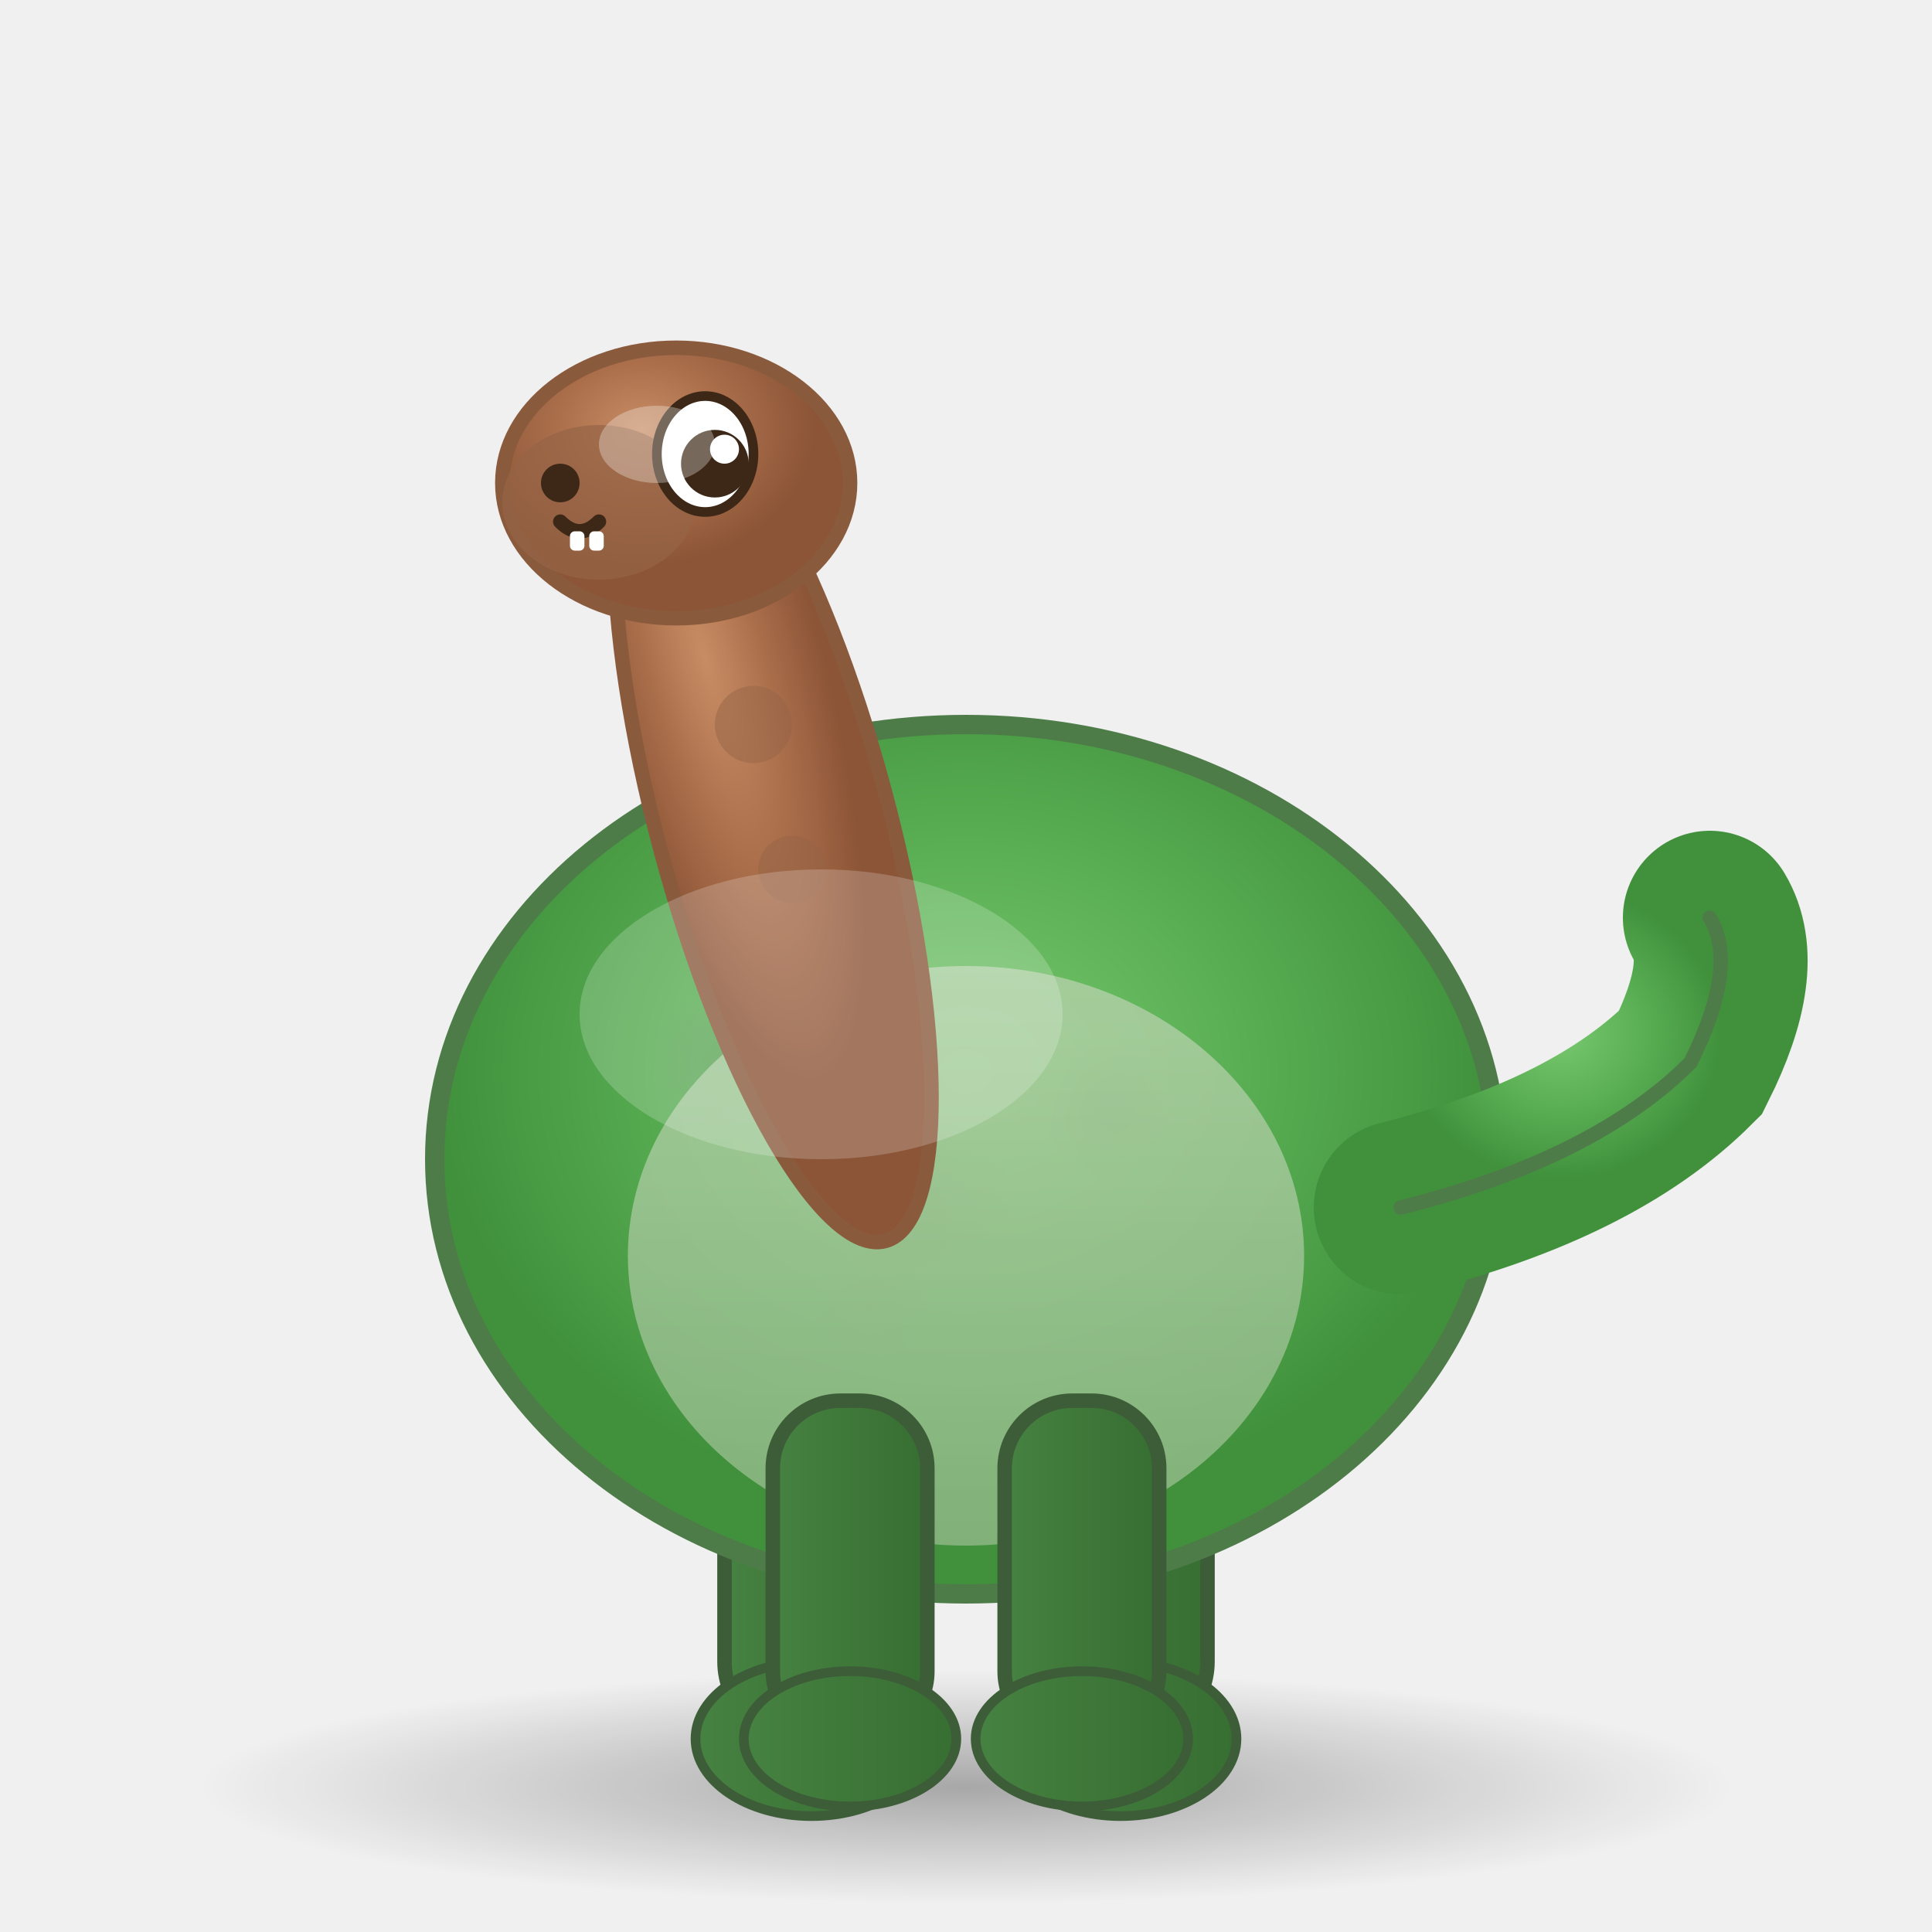
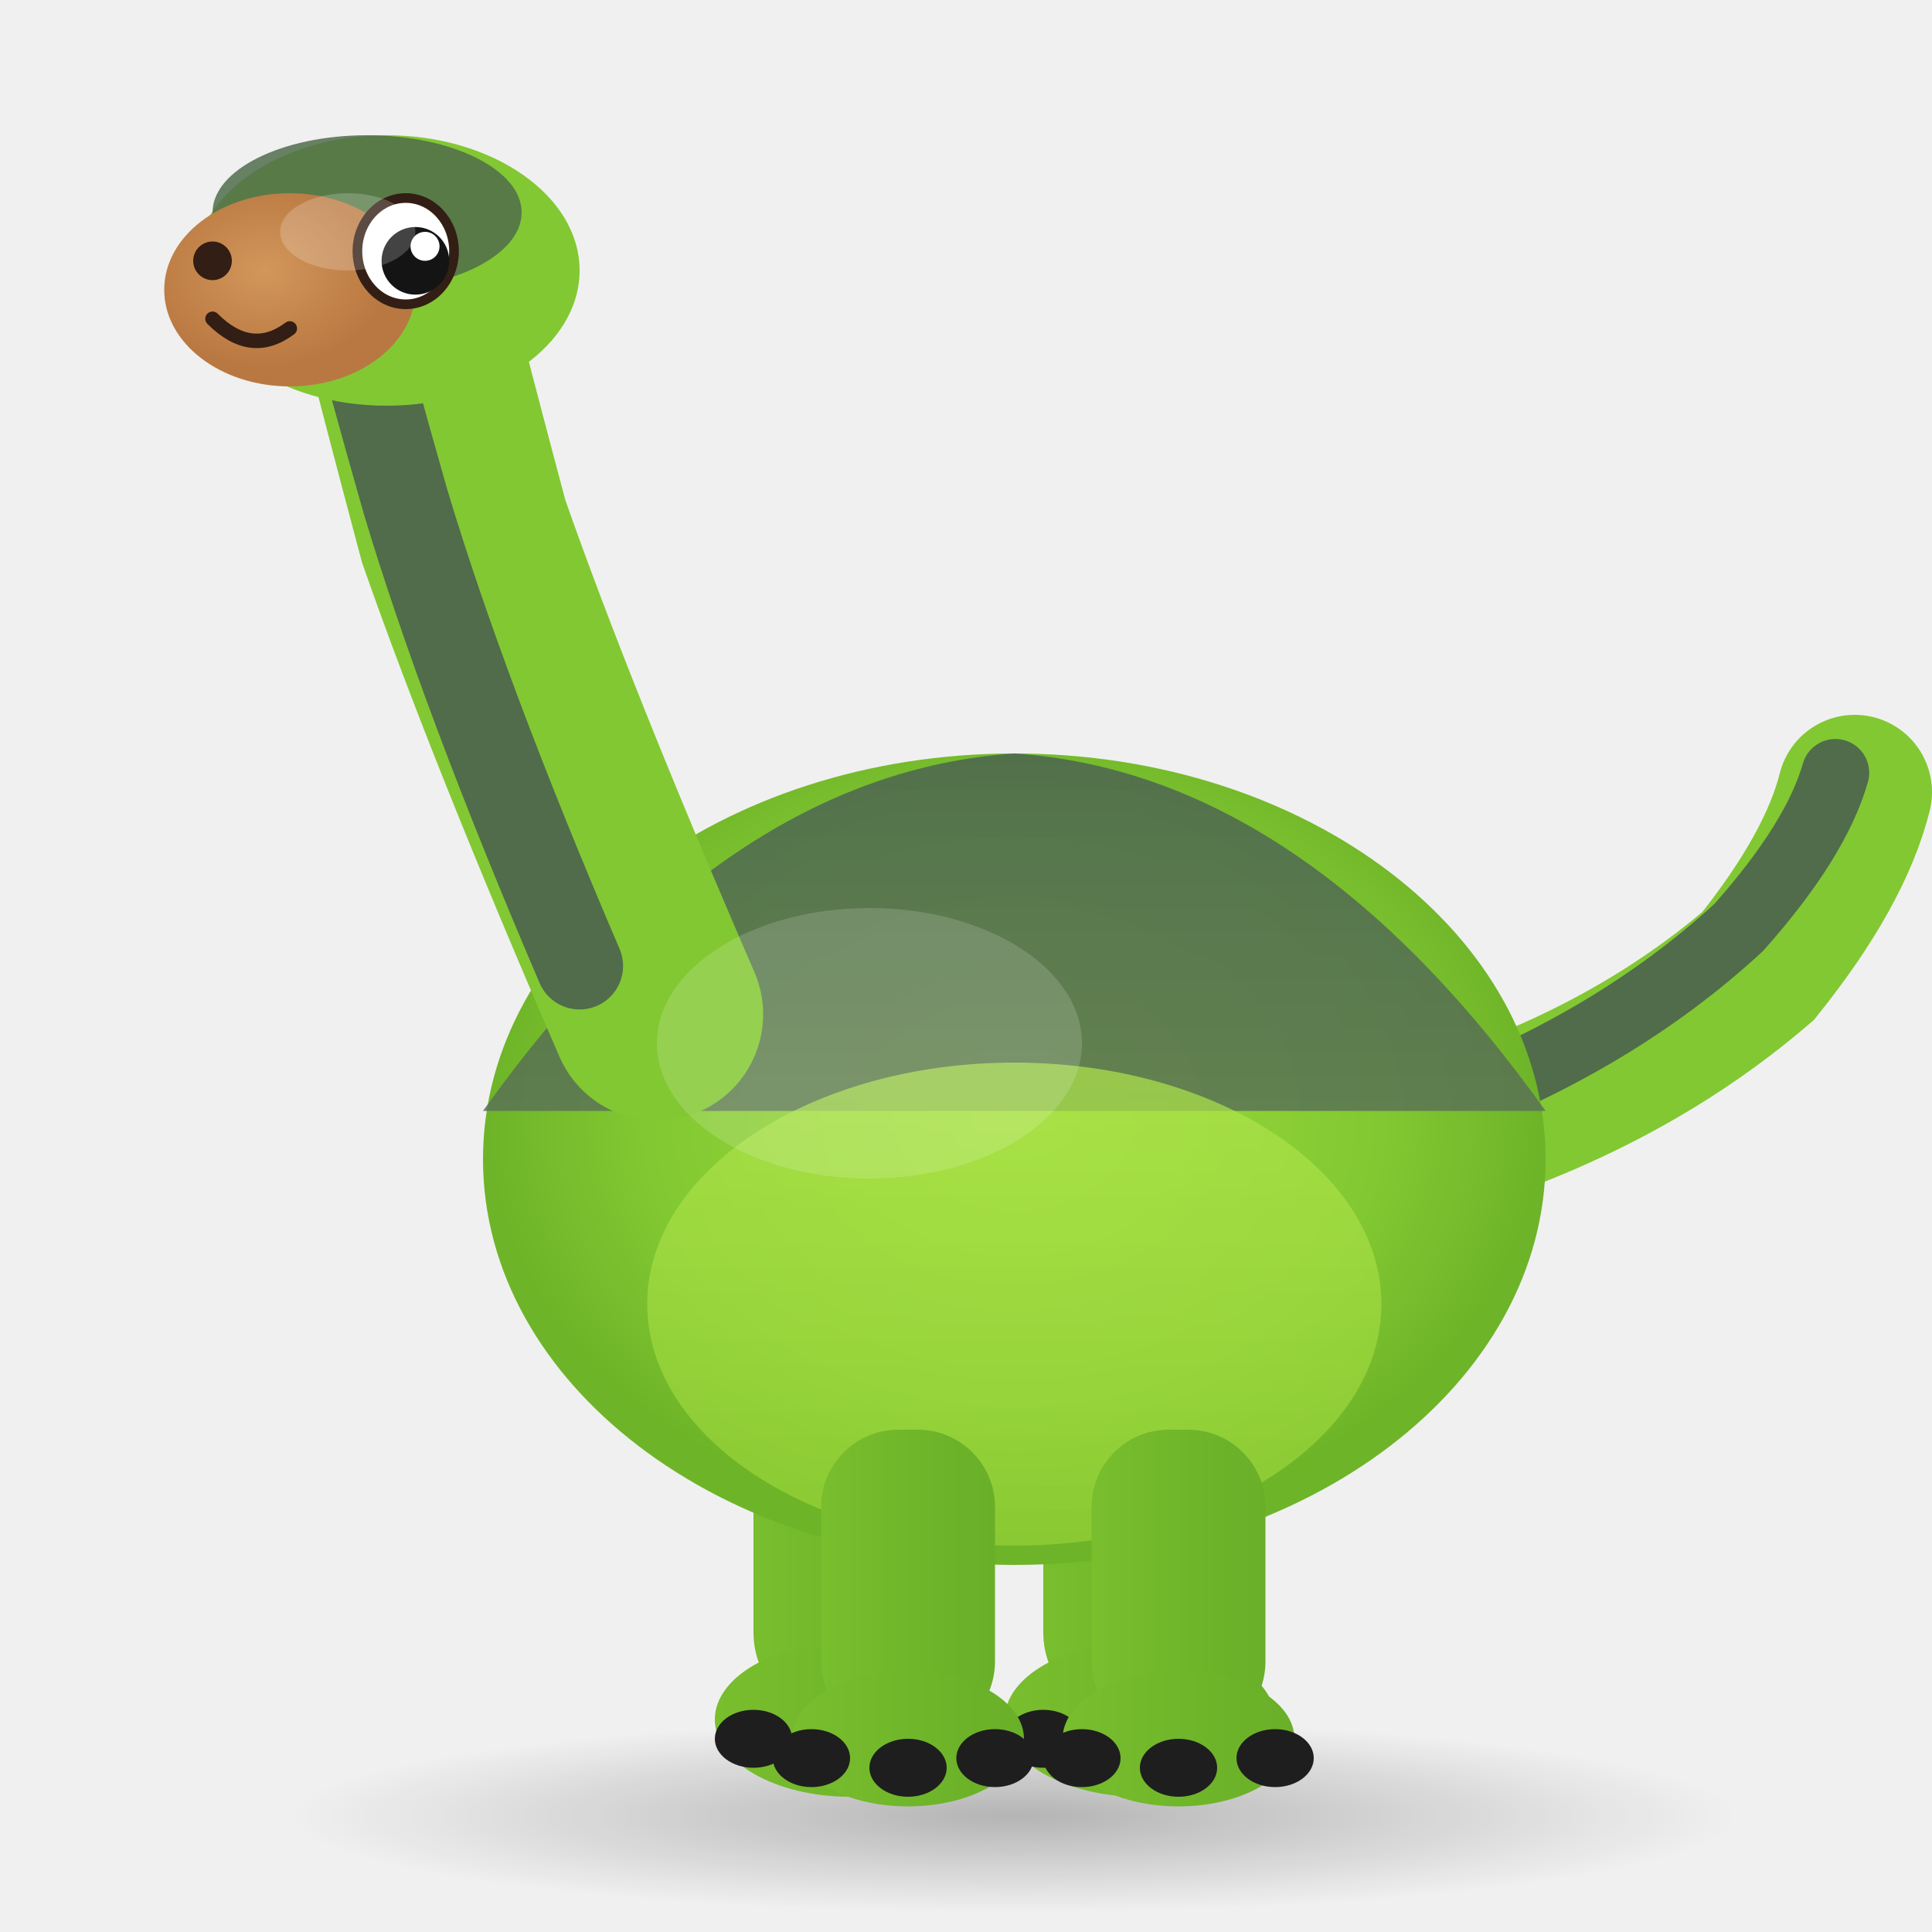
<svg xmlns="http://www.w3.org/2000/svg" width="400" height="400" viewBox="0 0 200 200">
  <defs>
-     <radialGradient id="bodyGradient" cx="50%" cy="40%">
-       <stop offset="0%" style="stop-color:rgb(120,200,110);stop-opacity:1" />
-       <stop offset="60%" style="stop-color:rgb(85,170,80);stop-opacity:1" />
-       <stop offset="100%" style="stop-color:rgb(65,145,60);stop-opacity:1" />
+     <radialGradient id="bodyGradient" cx="50%" cy="45%">
+       <stop offset="0%" style="stop-color:rgb(160,220,60);stop-opacity:1" />
+       <stop offset="70%" style="stop-color:rgb(130,200,50);stop-opacity:1" />
+       <stop offset="100%" style="stop-color:rgb(110,180,40);stop-opacity:1" />
    </radialGradient>
+     <linearGradient id="backStripeGradient" x1="0%" y1="0%" x2="0%" y2="100%">
+       <stop offset="0%" style="stop-color:rgb(75,100,80);stop-opacity:1" />
+       <stop offset="100%" style="stop-color:rgb(90,115,85);stop-opacity:1" />
+     </linearGradient>
    <linearGradient id="bellyGradient" x1="0%" y1="0%" x2="0%" y2="100%">
-       <stop offset="0%" style="stop-color:rgb(180,210,170);stop-opacity:1" />
-       <stop offset="100%" style="stop-color:rgb(145,185,135);stop-opacity:1" />
+       <stop offset="0%" style="stop-color:rgb(175,230,75);stop-opacity:1" />
+       <stop offset="100%" style="stop-color:rgb(150,210,55);stop-opacity:1" />
    </linearGradient>
-     <radialGradient id="headGradient" cx="40%" cy="30%">
-       <stop offset="0%" style="stop-color:rgb(200,140,100);stop-opacity:1" />
-       <stop offset="50%" style="stop-color:rgb(170,110,75);stop-opacity:1" />
-       <stop offset="100%" style="stop-color:rgb(140,85,55);stop-opacity:1" />
+     <radialGradient id="snoutGradient" cx="40%" cy="40%">
+       <stop offset="0%" style="stop-color:rgb(210,150,90);stop-opacity:1" />
+       <stop offset="100%" style="stop-color:rgb(185,120,65);stop-opacity:1" />
    </radialGradient>
+     <linearGradient id="neckGradient" x1="100%" y1="0%" x2="0%" y2="0%">
+       <stop offset="0%" style="stop-color:rgb(130,200,50);stop-opacity:1" />
+       <stop offset="40%" style="stop-color:rgb(120,185,50);stop-opacity:1" />
+       <stop offset="100%" style="stop-color:rgb(80,110,75);stop-opacity:1" />
+     </linearGradient>
    <linearGradient id="legGradient" x1="0%" y1="0%" x2="100%" y2="0%">
-       <stop offset="0%" style="stop-color:rgb(70,130,65);stop-opacity:1" />
-       <stop offset="100%" style="stop-color:rgb(55,110,50);stop-opacity:1" />
+       <stop offset="0%" style="stop-color:rgb(120,190,45);stop-opacity:1" />
+       <stop offset="100%" style="stop-color:rgb(105,175,40);stop-opacity:1" />
    </linearGradient>
-     <radialGradient id="spotGradient" cx="50%" cy="50%">
-       <stop offset="0%" style="stop-color:rgb(95,155,90);stop-opacity:0.6" />
-       <stop offset="100%" style="stop-color:rgb(95,155,90);stop-opacity:0" />
-     </radialGradient>
    <radialGradient id="shadowGradient" cx="50%" cy="50%">
-       <stop offset="0%" style="stop-color:rgb(0,0,0);stop-opacity:0.3" />
+       <stop offset="0%" style="stop-color:rgb(0,0,0);stop-opacity:0.25" />
      <stop offset="100%" style="stop-color:rgb(0,0,0);stop-opacity:0" />
    </radialGradient>
  </defs>
-   <ellipse cx="100" cy="185" rx="80" ry="12" fill="url(#shadowGradient)" />
-   <rect x="75" y="140" width="18" height="40" rx="8" fill="url(#legGradient)" stroke="#3d5c38" stroke-width="1.5" />
-   <ellipse cx="84" cy="180" rx="12" ry="8" fill="url(#legGradient)" stroke="#3d5c38" stroke-width="1" />
-   <rect x="107" y="140" width="18" height="40" rx="8" fill="url(#legGradient)" stroke="#3d5c38" stroke-width="1.5" />
-   <ellipse cx="116" cy="180" rx="12" ry="8" fill="url(#legGradient)" stroke="#3d5c38" stroke-width="1" />
-   <ellipse cx="100" cy="120" rx="55" ry="45" fill="url(#bodyGradient)" stroke="#4d7c48" stroke-width="2" />
-   <circle cx="75" cy="110" r="8" fill="url(#spotGradient)" />
-   <circle cx="95" cy="125" r="10" fill="url(#spotGradient)" />
-   <circle cx="115" cy="115" r="7" fill="url(#spotGradient)" />
-   <circle cx="90" cy="135" r="6" fill="url(#spotGradient)" />
-   <ellipse cx="100" cy="130" rx="35" ry="30" fill="url(#bellyGradient)" opacity="0.8" />
-   <rect x="80" y="145" width="16" height="35" rx="7" fill="url(#legGradient)" stroke="#3d5c38" stroke-width="1.5" />
-   <ellipse cx="88" cy="180" rx="11" ry="7" fill="url(#legGradient)" stroke="#3d5c38" stroke-width="1" />
-   <rect x="104" y="145" width="16" height="35" rx="7" fill="url(#legGradient)" stroke="#3d5c38" stroke-width="1.5" />
-   <ellipse cx="112" cy="180" rx="11" ry="7" fill="url(#legGradient)" stroke="#3d5c38" stroke-width="1" />
-   <path d="M 145 125 Q 165 120 175 110 Q 180 100 177 95" fill="none" stroke="url(#bodyGradient)" stroke-width="18" stroke-linecap="round" />
-   <path d="M 145 125 Q 165 120 175 110 Q 180 100 177 95" fill="none" stroke="#4d7c48" stroke-width="1.5" stroke-linecap="round" />
-   <ellipse cx="80" cy="85" rx="12" ry="45" fill="url(#headGradient)" stroke="#8a5a3c" stroke-width="1.5" transform="rotate(-15 80 85)" />
-   <circle cx="78" cy="75" r="4" fill="rgb(150,100,70)" opacity="0.5" />
-   <circle cx="82" cy="90" r="3.5" fill="rgb(150,100,70)" opacity="0.5" />
-   <ellipse cx="70" cy="50" rx="18" ry="14" fill="url(#headGradient)" stroke="#8a5a3c" stroke-width="1.5" />
-   <ellipse cx="62" cy="52" rx="10" ry="8" fill="rgb(150,100,70)" opacity="0.7" />
-   <circle cx="58" cy="50" r="2" fill="#3d2817" />
-   <ellipse cx="73" cy="47" rx="5" ry="6" fill="white" stroke="#3d2817" stroke-width="1" />
-   <circle cx="74" cy="48" r="3.5" fill="#3d2817" />
-   <circle cx="75" cy="46.5" r="1.5" fill="white" />
-   <path d="M 58 54 Q 60 56 62 54" fill="none" stroke="#3d2817" stroke-width="1.5" stroke-linecap="round" />
-   <rect x="59" y="55" width="1.5" height="2" fill="white" rx="0.5" />
-   <rect x="61" y="55" width="1.5" height="2" fill="white" rx="0.5" />
-   <ellipse cx="68" cy="46" rx="6" ry="4" fill="white" opacity="0.3" />
-   <ellipse cx="85" cy="105" rx="25" ry="15" fill="white" opacity="0.2" />
+   <ellipse cx="105" cy="188" rx="75" ry="10" fill="url(#shadowGradient)" />
+   <path d="M 148 118 Q 168 112 182 100 Q 190 90 192 82" fill="none" stroke="rgb(130,200,50)" stroke-width="16" stroke-linecap="round" />
+   <path d="M 148 115 Q 167 108 180 96 Q 188 87 190 80" fill="none" stroke="rgb(80,108,75)" stroke-width="7" stroke-linecap="round" />
+   <rect x="108" y="140" width="20" height="38" rx="9" fill="url(#legGradient)" />
+   <ellipse cx="118" cy="178" rx="14" ry="8" fill="url(#legGradient)" />
+   <ellipse cx="108" cy="180" rx="4" ry="3" fill="rgb(30,30,30)" />
+   <ellipse cx="118" cy="182" rx="4" ry="3" fill="rgb(30,30,30)" />
+   <ellipse cx="128" cy="180" rx="4" ry="3" fill="rgb(30,30,30)" />
+   <rect x="78" y="140" width="20" height="38" rx="9" fill="url(#legGradient)" />
+   <ellipse cx="88" cy="178" rx="14" ry="8" fill="url(#legGradient)" />
+   <ellipse cx="78" cy="180" rx="4" ry="3" fill="rgb(30,30,30)" />
+   <ellipse cx="88" cy="182" rx="4" ry="3" fill="rgb(30,30,30)" />
+   <ellipse cx="98" cy="180" rx="4" ry="3" fill="rgb(30,30,30)" />
+   <ellipse cx="105" cy="120" rx="55" ry="42" fill="url(#bodyGradient)" />
+   <path d="M 50 115 Q 75 80 105 78 Q 135 80 160 115" fill="url(#backStripeGradient)" opacity="0.85" />
+   <ellipse cx="105" cy="135" rx="38" ry="25" fill="url(#bellyGradient)" opacity="0.7" />
+   <rect x="85" y="148" width="18" height="32" rx="8" fill="url(#legGradient)" />
+   <ellipse cx="94" cy="180" rx="12" ry="7" fill="url(#legGradient)" />
+   <ellipse cx="84" cy="182" rx="4" ry="3" fill="rgb(30,30,30)" />
+   <ellipse cx="94" cy="183" rx="4" ry="3" fill="rgb(30,30,30)" />
+   <ellipse cx="103" cy="182" rx="4" ry="3" fill="rgb(30,30,30)" />
+   <rect x="113" y="148" width="18" height="32" rx="8" fill="url(#legGradient)" />
+   <ellipse cx="122" cy="180" rx="12" ry="7" fill="url(#legGradient)" />
+   <ellipse cx="112" cy="182" rx="4" ry="3" fill="rgb(30,30,30)" />
+   <ellipse cx="122" cy="183" rx="4" ry="3" fill="rgb(30,30,30)" />
+   <ellipse cx="132" cy="182" rx="4" ry="3" fill="rgb(30,30,30)" />
+   <path d="M 68 105 Q 55 75 48 55 Q 44 40 42 32" fill="none" stroke="rgb(130,200,50)" stroke-width="22" stroke-linecap="round" />
+   <path d="M 60 100 Q 48 72 42 52 Q 38 38 36 30" fill="none" stroke="rgb(80,108,75)" stroke-width="9" stroke-linecap="round" />
+   <ellipse cx="40" cy="28" rx="20" ry="14" fill="rgb(130,200,50)" />
+   <ellipse cx="38" cy="22" rx="16" ry="8" fill="rgb(80,108,75)" opacity="0.85" />
+   <ellipse cx="30" cy="30" rx="13" ry="10" fill="url(#snoutGradient)" />
+   <circle cx="22" cy="27" r="2" fill="rgb(50,30,20)" />
+   <ellipse cx="42" cy="26" rx="5" ry="5.5" fill="white" stroke="rgb(50,30,20)" stroke-width="1" />
+   <circle cx="43" cy="27" r="3.5" fill="rgb(20,20,20)" />
+   <circle cx="44" cy="25.5" r="1.5" fill="white" />
+   <path d="M 22 33 Q 26 37 30 34" fill="none" stroke="rgb(50,30,20)" stroke-width="1.5" stroke-linecap="round" />
+   <ellipse cx="90" cy="108" rx="22" ry="14" fill="white" opacity="0.15" />
+   <ellipse cx="36" cy="24" rx="7" ry="4" fill="white" opacity="0.2" />
</svg>
